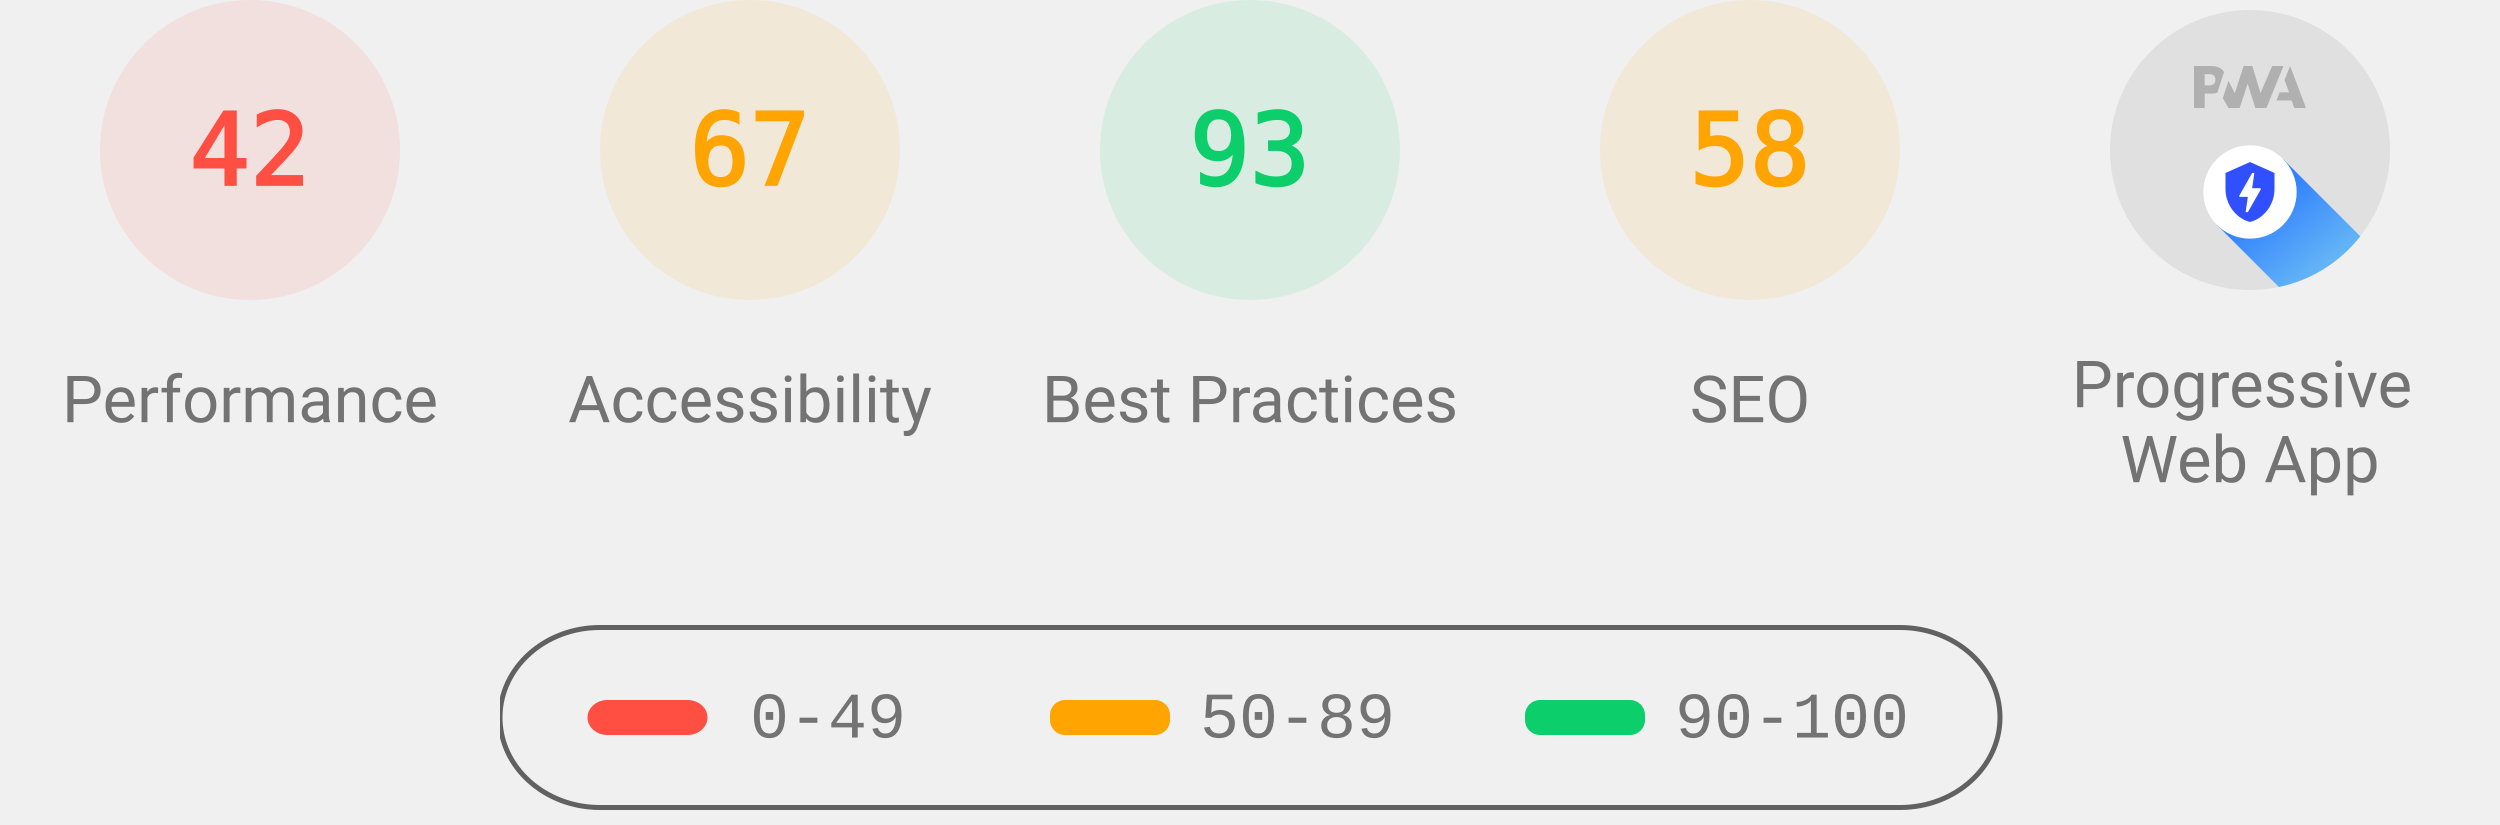
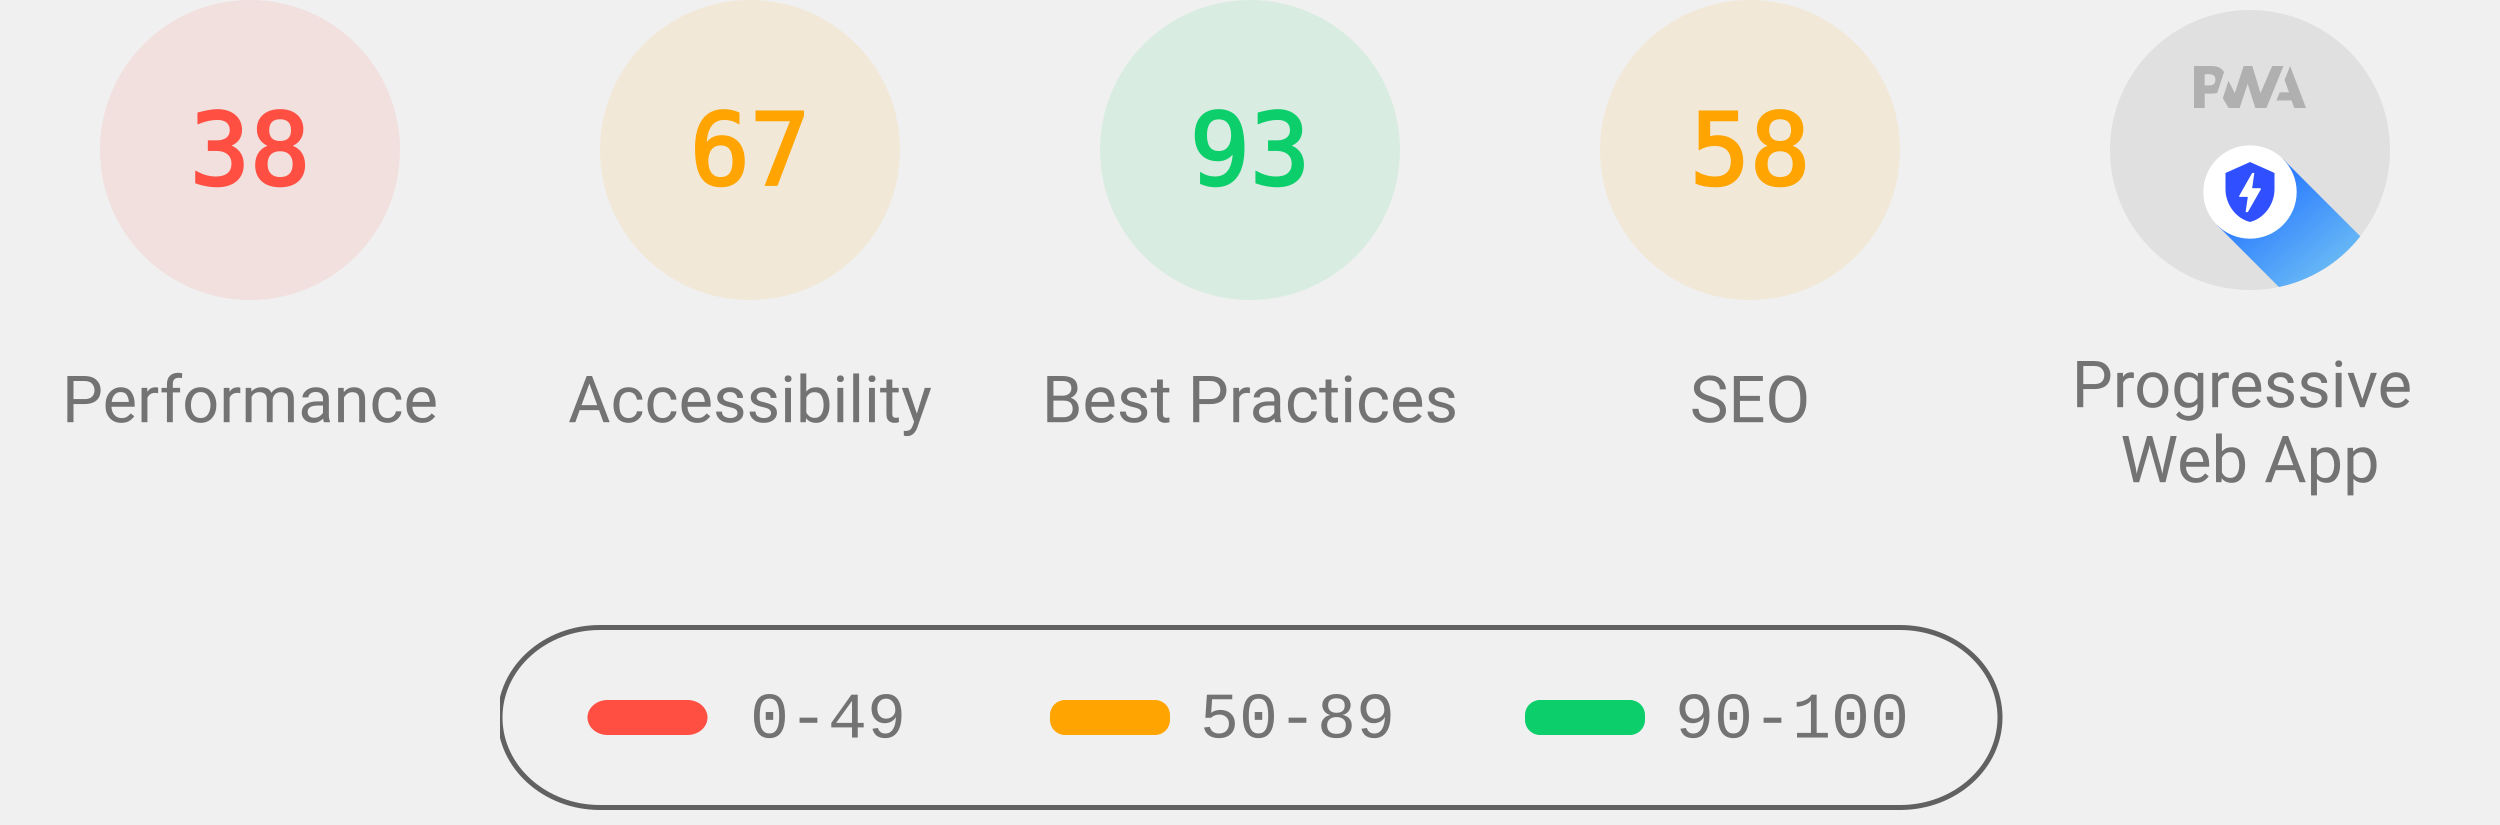
<svg xmlns="http://www.w3.org/2000/svg" class="theme--agnostic" fill="none" width="1000" height="330">
  <style>
			.gauge-base {
				opacity: 0.1
			}

			.gauge-arc {
				fill: none;
				animation-delay: 250ms;
				stroke-linecap: round;
				transform: rotate(-90deg);
				transform-origin: 100px 60px;
				animation: load-gauge 1s ease forwards
			}

			.guage-text {
				font-size: 40px;
				font-family: monospace;
				text-align: center
			}

			.guage-red {
				color: #ff4e42;
				fill: #ff4e42;
				stroke: #ff4e42
			}
			.guage-orange {
				color: #ffa400;
				fill: #ffa400;
				stroke: #ffa400
			}
			.guage-green {
				color: #0cce6b;
				fill: #0cce6b;
				stroke: #0cce6b
			}
			.theme--agnostic .guage-undefined {
				color: #5c5c5c;
				fill: #5c5c5c;
				stroke: #5c5c5c
			}
			.theme--light .guage-undefined {
				color: #1e1e1e;
				fill: #1e1e1e;
				stroke: #1e1e1e
			}
			.theme--dark .guage-undefined {
				color: #f5f5f5;
				fill: #f5f5f5;
				stroke: #f5f5f5
			}

			.guage-title {
				stroke: none;
				font-size: 26px;
				line-height: 26px;
				font-family: Roboto, Halvetica, Arial, sans-serif
			}
			.metric.guage-title {
				font-family: 'Courier New', Courier, monospace
			}
			.theme--agnostic .guage-title {
				color: #737373;
				fill: #737373
			}
			.theme--light .guage-title {
				color: #212121;
				fill: #212121
			}
			.theme--dark .guage-title {
				color: #f5f5f5;
				fill: #f5f5f5
			}

			@keyframes load-gauge {
				from {
					stroke-dasharray: 0 352.858
				}
			}
			.lh-gauge--pwa__disc {
				fill: #e0e0e0
			}
			.lh-gauge--pwa__logo {
				position: relative;
				fill: #b0b0b0
			}
			.lh-gauge--pwa__invisible {
				display: none
			}
			.lh-gauge--pwa__visible {
				display: inline
			}
			.guage-invisible {
				display: none
			}
			.lh-gauge--pwa__logo--primary-color {
				fill: #304ffe
			}
			.theme--agnostic .lh-gauge--pwa__logo--secondary-color {
				fill: #787878
			}
			.theme--light .lh-gauge--pwa__logo--secondary-color {
				fill: #3d3d3d
			}
			.theme--dark .lh-gauge--pwa__logo--secondary-color {
				fill: #d8b6b6
			}
			.theme--light #svg_2 {
				stroke: #00000022
			}
			.theme--agnostic #svg_2 {
				stroke: #616161
			}
			.theme--light #svg_2 {
				stroke: #00000022
			}
			.theme--dark #svg_2 {
				stroke: #f5f5f566
			}
		</style>
  <svg class="guage-div guage-perf guage-red" viewBox="0 0 200 200" width="200" height="200" x="0" y="0">
    <circle class="gauge-base" r="56" cx="100" cy="60" stroke-width="8" />
-     <circle class="gauge-arc guage-arc-1" r="56" cx="100" cy="60" stroke-width="8" style="stroke-dasharray: 147.78, 351.858;" />
-     <text class="guage-text" x="100px" y="60px" alignment-baseline="central" dominant-baseline="central" text-anchor="middle">42</text>
+     <circle class="gauge-arc guage-arc-1" r="56" cx="100" cy="60" stroke-width="8" style="stroke-dasharray: 133.706, 351.858;" />
+     <text class="guage-text" x="100px" y="60px" alignment-baseline="central" dominant-baseline="central" text-anchor="middle">38</text>
    <text class="guage-title" x="100px" y="160px" alignment-baseline="central" dominant-baseline="central" text-anchor="middle">Performance</text>
  </svg>
  <svg class="guage-div guage-acc guage-orange" viewBox="0 0 200 200" width="200" height="200" x="200" y="0">
    <circle class="gauge-base" r="56" cx="100" cy="60" stroke-width="8" />
    <circle class="gauge-arc guage-arc-2" r="56" cx="100" cy="60" stroke-width="8" style="stroke-dasharray: 235.745, 351.858;" />
    <text class="guage-text" x="100px" y="60px" alignment-baseline="central" dominant-baseline="central" text-anchor="middle">67</text>
    <text class="guage-title" x="100px" y="160px" alignment-baseline="central" dominant-baseline="central" text-anchor="middle">Accessibility</text>
  </svg>
  <svg class="guage-div guage-best guage-green" viewBox="0 0 200 200" width="200" height="200" x="400" y="0">
    <circle class="gauge-base" r="56" cx="100" cy="60" stroke-width="8" />
    <circle class="gauge-arc guage-arc-3" r="56" cx="100" cy="60" stroke-width="8" style="stroke-dasharray: 327.228, 351.858;" />
    <text class="guage-text" x="100px" y="60px" alignment-baseline="central" dominant-baseline="central" text-anchor="middle">93</text>
    <text class="guage-title" x="100px" y="160px" alignment-baseline="central" dominant-baseline="central" text-anchor="middle">Best Practices</text>
  </svg>
  <svg class="guage-div guage-seo guage-orange" viewBox="0 0 200 200" width="200" height="200" x="600" y="0">
    <circle class="gauge-base" r="56" cx="100" cy="60" stroke-width="8" />
    <circle class="gauge-arc guage-arc-4" r="56" cx="100" cy="60" stroke-width="8" style="stroke-dasharray: 204.078, 351.858;" />
    <text class="guage-text" x="100px" y="60px" alignment-baseline="central" dominant-baseline="central" text-anchor="middle">58</text>
    <text class="guage-title" x="100px" y="160px" alignment-baseline="central" dominant-baseline="central" text-anchor="middle">SEO</text>
  </svg>
  <svg class="guage-div guage-pwa " viewBox="0 0 200 200" width="200" height="200" x="800" y="0">
    <svg viewBox="0 0 60 60" width="112" height="112" x="44" y="4">
      <defs>
        <linearGradient id="lh-gauge--pwa__check-circle__gradient-0" x1="50%" y1="0%" x2="50%" y2="100%">
          <stop stop-color="#00C852" offset="0%" />
          <stop stop-color="#009688" offset="100%" />
        </linearGradient>
        <linearGradient id="lh-gauge--pwa__installable__shadow-gradient-0" x1="76.056%" x2="24.111%" y1="82.995%" y2="24.735%">
          <stop stop-color="#A5D6A7" offset="0%" />
          <stop stop-color="#80CBC4" offset="100%" />
        </linearGradient>
        <linearGradient id="lh-gauge--pwa__fast-reliable__shadow-gradient-0" x1="76.056%" y1="82.995%" x2="25.678%" y2="26.493%">
          <stop stop-color="#64B5F6" offset="0%" />
          <stop stop-color="#2979FF" offset="100%" />
        </linearGradient>
        <g id="lh-gauge--pwa__fast-reliable-badge-0">
          <circle fill="#FFFFFF" cx="10" cy="10" r="10" />
          <path fill="#304FFE" d="M10 3.58l5.25 2.34v3.5c0 3.23-2.24 6.26-5.25 7-3.01-.74-5.25-3.77-5.25-7v-3.5L10 3.58zm-.47 10.74l2.76-4.83.03-.07c.04-.08 0-.24-.22-.24h-1.64l.47-3.26h-.47l-2.7 4.77c-.02.01.05-.1-.04.05-.09.16-.1.31.18.31h1.63l-.47 3.27h.47z" />
        </g>
        <g id="lh-gauge--pwa__installable-badge-0">
          <circle fill="#FFFFFF" cx="10" cy="10" r="10" />
          <path fill="#009688" d="M10 4.167A5.835 5.835 0 0 0 4.167 10 5.835 5.835 0 0 0 10 15.833 5.835 5.835 0 0 0 15.833 10 5.835 5.835 0 0 0 10 4.167zm2.917 6.416h-2.334v2.334H9.417v-2.334H7.083V9.417h2.334V7.083h1.166v2.334h2.334v1.166z" />
        </g>
      </defs>
      <g stroke="none" fill-rule="nonzero">
        <circle class="lh-gauge--pwa__disc" cx="30" cy="30" r="30" />
        <g class="lh-gauge--pwa__logo">
          <path d="M35.66 19.39l.7-1.75h2L37.4 15 38.6 12l3.4 9h-2.51l-.58-1.61z" />
          <path d="M33.52 21l3.65-9h-2.42l-2.5 5.82L30.5 12h-1.86l-1.9 5.82-1.35-2.65-1.21 3.72L25.4 21h2.38l1.72-5.2 1.64 5.2z" />
          <path fill-rule="nonzero" d="M20.3 17.91h1.48c.45 0 .85-.05 1.2-.15l.39-1.18 1.07-3.3a2.64 2.64 0 0 0-.28-.37c-.55-.6-1.36-.91-2.42-.91H18v9h2.3V17.9zm1.96-3.84c.22.22.33.5.33.87 0 .36-.1.65-.29.87-.2.23-.59.35-1.15.35h-.86v-2.41h.87c.52 0 .89.1 1.1.32z" />
        </g>
        <rect class="lh-gauge--pwa__component lh-gauge--pwa__na-line lh-gauge--pwa__invisible" fill="#FFFFFF" x="20" y="32" width="20" height="4" rx="2" />
        <g class="lh-gauge--pwa__component lh-gauge--pwa__fast-reliable-badge lh-gauge--pwa__visible" transform="translate(20, 29)">
          <path fill="url(#lh-gauge--pwa__fast-reliable__shadow-gradient-0)" d="M33.63 19.49A30 30 0 0 1 16.2 30.36L3 17.14 17.14 3l16.49 16.49z" />
          <use href="#lh-gauge--pwa__fast-reliable-badge-0" />
        </g>
        <g class="lh-gauge--pwa__component lh-gauge--pwa__installable-badge lh-gauge--pwa__invisible" transform="translate(20, 29)">
          <path fill="url(#lh-gauge--pwa__installable__shadow-gradient-0)" d="M33.629 19.487c-4.272 5.453-10.391 9.39-17.415 10.869L3 17.142 17.142 3 33.63 19.487z" />
          <use href="#lh-gauge--pwa__installable-badge-0" />
        </g>
        <g class="lh-gauge--pwa__component lh-gauge--pwa__fast-reliable-installable-badges lh-gauge--pwa__invisible">
          <g transform="translate(8, 29)">
            <path fill="url(#lh-gauge--pwa__fast-reliable__shadow-gradient-0)" d="M16.321 30.463L3 17.143 17.142 3l22.365 22.365A29.864 29.864 0 0 1 22 31c-1.942 0-3.84-.184-5.679-.537z" />
            <use href="#lh-gauge--pwa__fast-reliable-badge-0" />
          </g>
          <g transform="translate(32, 29)">
            <path fill="url(#lh-gauge--pwa__installable__shadow-gradient-0)" d="M25.982 11.84a30.107 30.107 0 0 1-13.08 15.203L3 17.143 17.142 3l8.84 8.84z" />
            <use href="#lh-gauge--pwa__installable-badge-0" />
          </g>
        </g>
        <g class="lh-gauge--pwa__component lh-gauge--pwa__check-circle lh-gauge--pwa__invisible" transform="translate(18, 28)">
          <circle fill="#FFFFFF" cx="12" cy="12" r="12" />
          <path fill="url(#lh-gauge--pwa__check-circle__gradient-0)" d="M12 2a10 10 0 1 0 0 20 10 10 0 0 0 0-20zm-2 15l-5-5 1.41-1.41L10 14.17l7.59-7.59L19 8l-9 9z" />
        </g>
      </g>
    </svg>
    <text class="guage-title" y="160px" alignment-baseline="central" dominant-baseline="central" text-anchor="middle">
      <tspan x="100px" dy="-6px">Progressive</tspan>
      <tspan x="100px" dy="30px">Web App</tspan>
    </text>
  </svg>
  <svg width="604" height="76" x="200" y="250">
    <g>
      <rect fill="none" id="canvas_background" height="80" width="604" y="-1" x="-1" />
      <g display="none" overflow="visible" y="0" x="0" height="100%" width="100%" id="canvasGrid">
        <rect fill="url(#gridpattern)" stroke-width="0" y="0" x="0" height="100%" width="100%" />
      </g>
    </g>
    <g>
      <rect fill-opacity="0" stroke-width="2" rx="40" id="svg_2" height="72" width="600" y="1" x="0" fill="#000000" />
      <rect stroke="#000" rx="8" id="svg_3" height="14" width="48" y="30" x="35" stroke-opacity="null" stroke-width="0" fill="#ff4e42" />
      <rect stroke="#000" rx="6" id="svg_4" height="14" width="48" y="30" x="220" stroke-opacity="null" stroke-width="0" fill="#ffa400" />
      <rect stroke="#000" rx="6" id="svg_5" height="14" width="48" y="30" x="410" stroke-opacity="null" stroke-width="0" fill="#0cce6b" />
      <text class="metric guage-title" xml:space="preserve" text-anchor="start" font-size="26" id="svg_6" y="45" x="100" stroke-opacity="null" stroke-width="0" stroke="#000">0-49</text>
      <text class="metric guage-title" xml:space="preserve" text-anchor="start" font-size="26" id="svg_7" y="45" x="280" stroke-opacity="null" stroke-width="0" stroke="#000">50-89</text>
      <text class="metric guage-title" xml:space="preserve" text-anchor="start" font-size="26" id="svg_8" y="45" x="470" stroke-opacity="null" stroke-width="0" stroke="#000">90-100</text>
    </g>
  </svg>
</svg>
